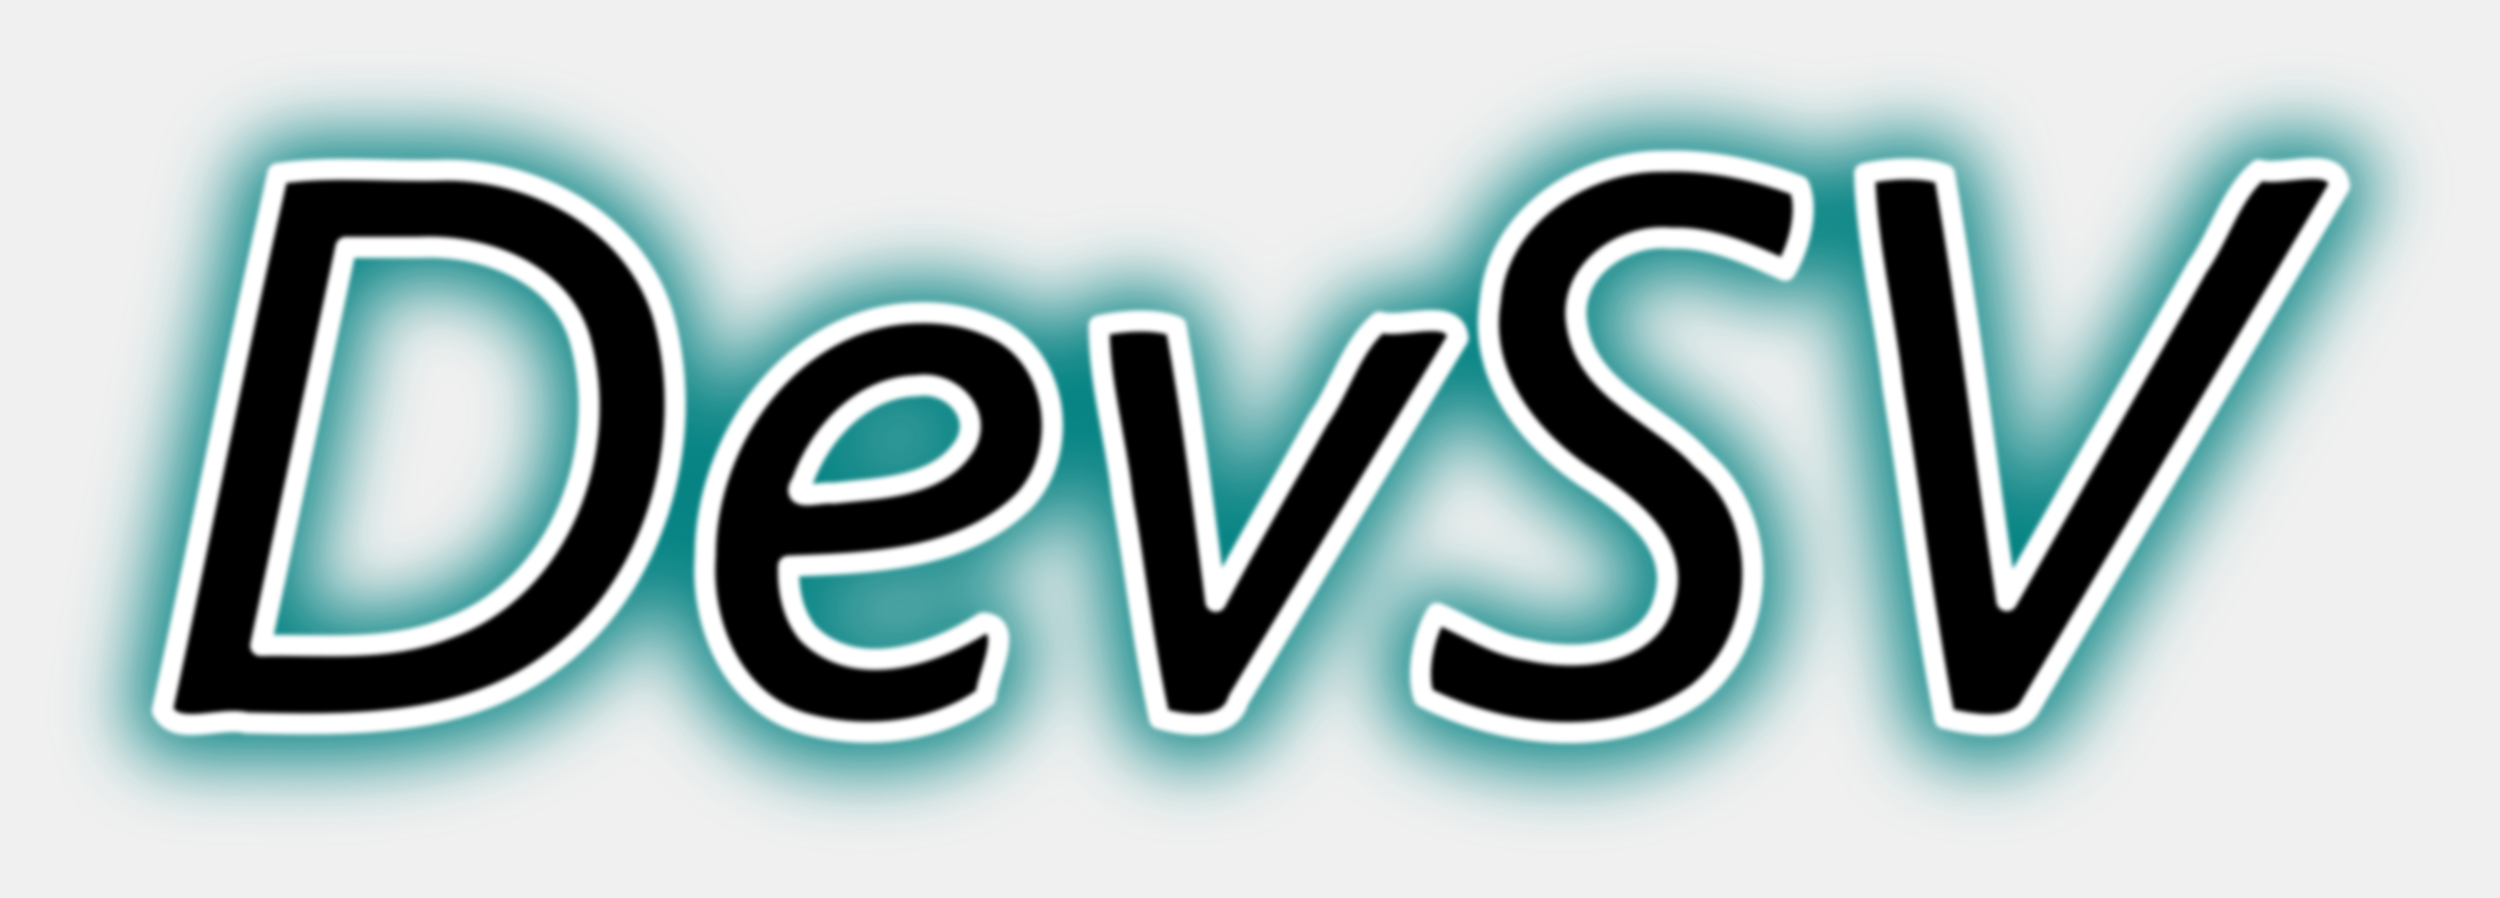
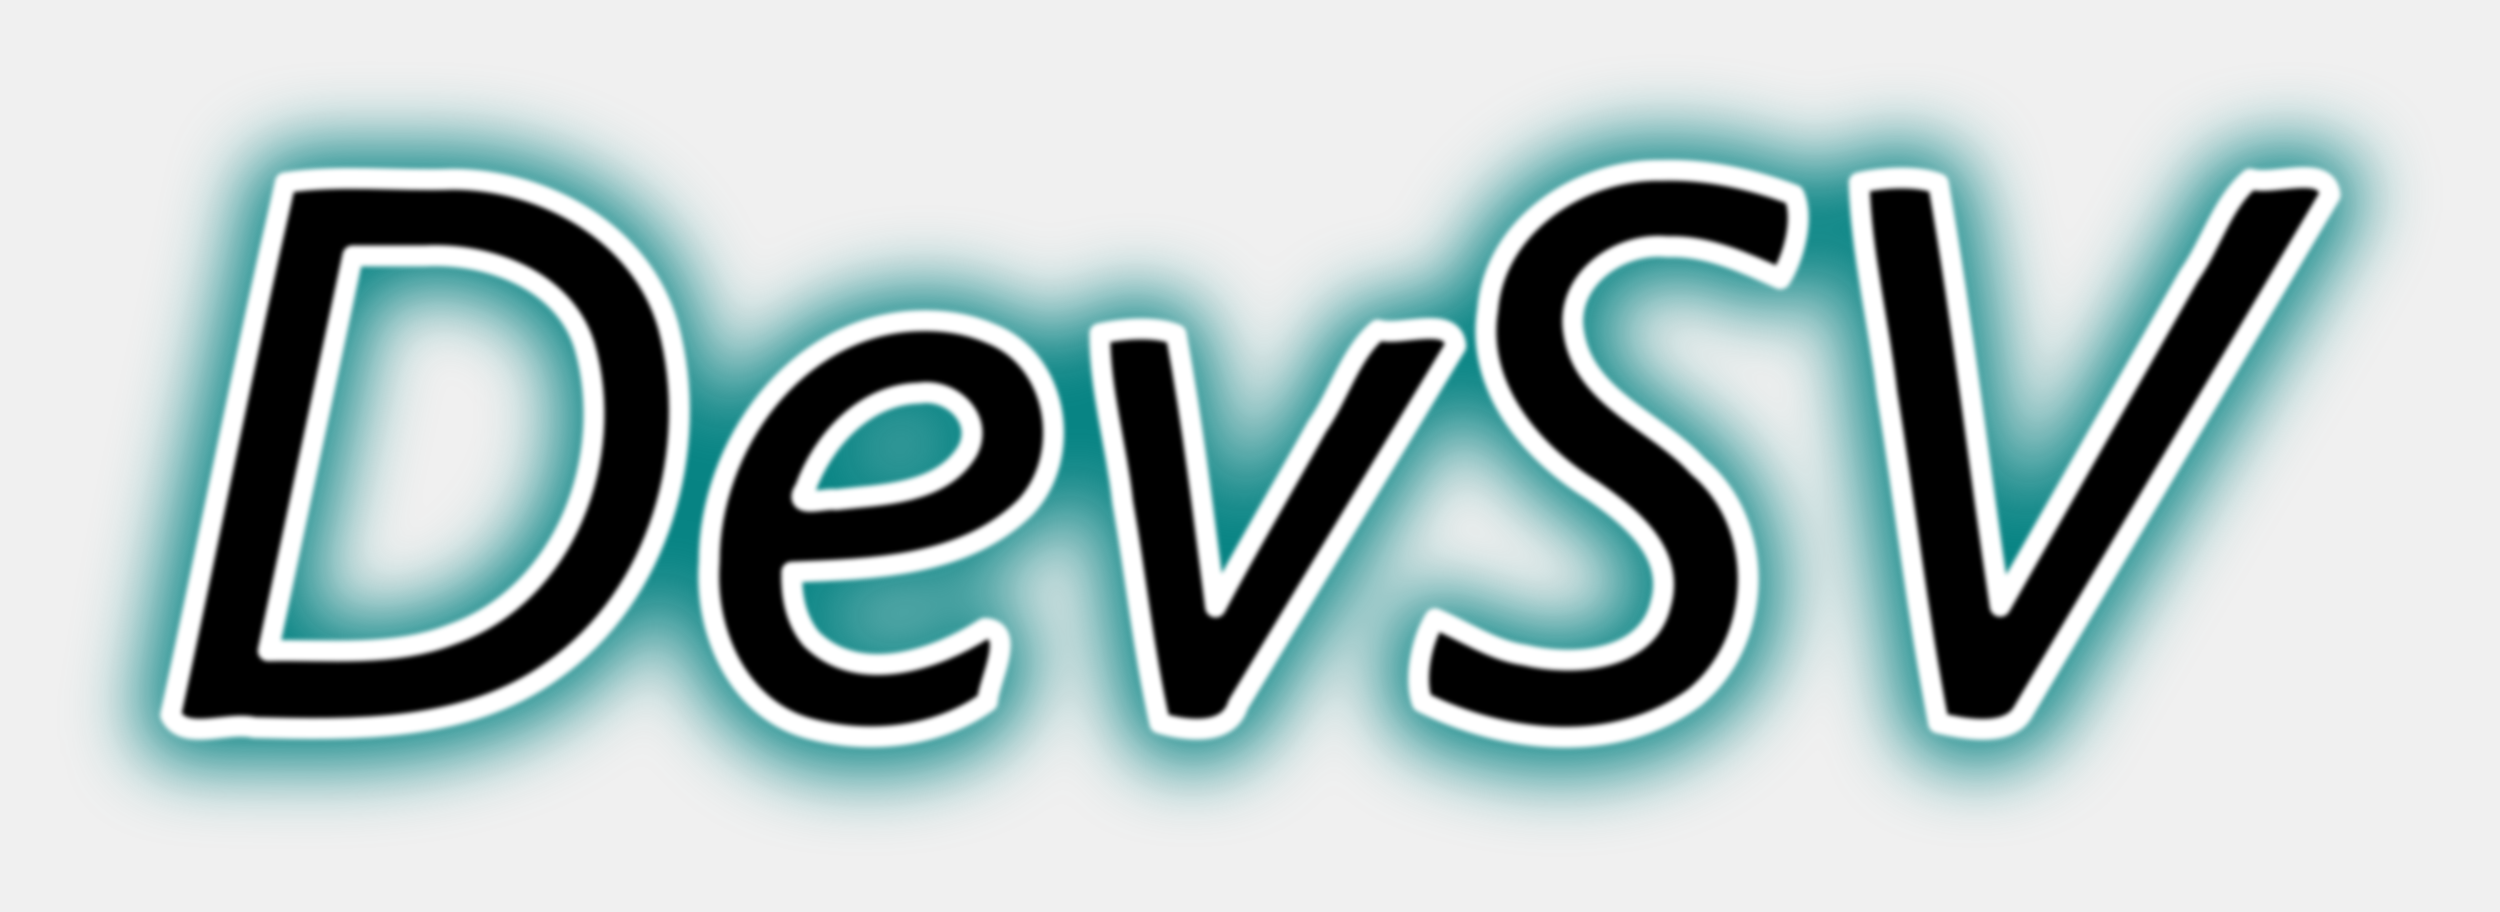
- <svg xmlns="http://www.w3.org/2000/svg" width="473.944" height="170.149">
+ <svg xmlns="http://www.w3.org/2000/svg" width="47.782" height="17.418">
  <defs>
    <filter color-interpolation-filters="sRGB" id="b">
      <feGaussianBlur stdDeviation=".39" />
    </filter>
    <filter id="a" x="-.04" width="1.08" y="-.156" height="1.311" color-interpolation-filters="sRGB">
      <feGaussianBlur stdDeviation="6.828" />
    </filter>
  </defs>
  <g font-size="144" font-style="italic" font-weight="700" letter-spacing="0" word-spacing="0" stroke-linecap="round" stroke-linejoin="round" font-family="Segoe UI">
-     <path d="M317.219 100.813c-17.398.324-34.05 14.171-36.75 31.062-6.357-1.865-13.96-1.029-19.719 2.031-6.447 5.842-8.237 14.87-13.44 21.66-3.041 5.352-6.083 10.705-9.122 16.059-1.813-12.502-1.851-26.063-7.25-37.656-6.943-4.392-17.74-4.452-23.593 1.571-1.415 1.907.786 11.29-.97 8.179-6.878-13.956-24.9-16.364-38.531-12.656-12.836 3.615-23.441 13.41-29.563 25.156.97-17.862-5.79-37.68-22.486-46.415-11.637-7.118-25.616-8.064-38.92-7.244-8.107.157-18.268-2.249-24.75 3.753-3.741 5.746-2.388 13.183-5.008 19.408-6.009 28.89-13.56 57.797-17.554 87.091 3.306 9.007 14.111 6.207 21.498 6.434 22.994 1.276 49.151-.202 66.626-16.934 5.926-5.656 10.735-12.452 14.157-19.906-1.783 18.646 12.872 38.773 32.531 38.438 11.389.856 24.68-1.143 32.188-10.563 2.447-6.586 5.93-16.781-2.063-21.031-8.403-2.745-14.41 6.64-22.656 6.125-4.486.276-9.966-1.48-11.625-6.094 17.324-.344 38.312-3.989 47.156-20.844 1.182-.794 1.86-8.048 2.277-5.204 4.112 16.372 3.924 33.658 8.848 49.705 2.66 8.197 14.3 7.97 20.75 4.53 7-4.56 8.633-13.632 13.707-19.937 9.828-16.236 19.901-32.336 29.418-48.75 4.867 14.091 18.223 22.087 29.313 30.75 3.902 4.27 3.302 12.635-3.157 13.844-10.776 3.934-21.104-3.092-30.781-6.531-8.158-.256-9.632 9.911-10.406 16.094-.685 7.44 5.337 13.404 12.406 14.375 19.33 7.286 45.49 5.123 57.688-13.5 10.454-16.589 4.052-40.377-12.607-50.359-6.231-4.949-16.978-10.096-15.487-19.61 3.782-8.714 15.763-7.508 23-4.25 4.998 2.556 13.768 6.364 16.531-1.063 1.792-3.427 3.094-7.174 3.281-11.062 5.555 32.216 8.727 64.883 15.344 96.937 7.965 9.335 25.587 6.01 29.725-5.684 18.025-32.008 38.076-62.983 55.837-95.066 2.95-7.864-6.696-13.21-13.437-11.344-6.811-.427-14.758 1.822-16.929 9.113a29419.472 29419.472 0 0 1-34.634 60.606c-3.38-21.88-4.854-44.32-10.337-65.726-6.307-6.026-16.971-5.053-24.006-1.024-1.318 1.8-1.885 5.254-2.281 6.188-2.358-7.271-11.638-7.94-18.032-9.625-5.335-.93-10.78-1.103-16.187-1.031zm-230.125 28.25c11.34-.214 23.399 8.362 22.75 20.593 2.511 19.809-12.505 41.874-33.344 42.531-5.097.638-10.25.418-15.375.438l13.594-63.469c4.125-.012 8.251.05 12.375-.093zm91.375 26.187c2.961-1.25 5.206 3.28 1.781 4.219-4.03 3.04-10.748 3.836-14.813 3.594 3.065-4.188 7.795-7.61 13.032-7.813z" style="line-height:125%;-inkscape-font-specification:Segoe UI Bold Italic" opacity=".97" fill="teal" stroke="teal" filter="url(#a)" transform="translate(-4.514 -75.908)" />
-     <path d="M320.063 106.469c-15.316-.265-31.723 10.446-33.063 26.625-2.363 14.57 8.14 27.226 19.813 34.406 7.135 4.868 16.094 11.959 13.28 21.781-2.623 11.199-16.918 11.993-26.03 9.813-6.24-.901-11.55-4.667-17.125-6.938-2.582 4.036-4.097 11.405-2.47 15.938 15.79 7.962 37.069 10.207 52-.813 13.286-10.757 14.03-33.098.75-44.219-7.735-8.667-21.828-12.948-23.75-25.562-1.763-10.054 8.626-17.404 17.876-16.438 7.674-.286 14.856 3.09 21.594 6.126 2.577-3.952 4.653-11.695 2.602-16.033-8.063-3.068-16.76-4.981-25.478-4.686zm-262.875 2.344c-7.817 33.732-14.518 67.864-21.907 101.75 2.48 5.192 11.053 1.115 15.969 2.406 19.32.448 40.499.946 56.969-10.844 20.46-14.262 28.567-42.43 22.156-66-5.126-17.683-23.477-27.912-41.125-27.969-10.614.388-21.711-.943-32.063.656zm300.812 0c.343 13.29 3.771 26.792 5.304 40.164 3.419 20.988 5.788 42.372 9.863 63.114 4.44 1.066 12.903 2.803 15.98-1.81l58.884-99.125c-.676-6.103-10.706-1.695-15.281-3.031-5.37 4.54-7.52 12.522-11.662 18.37-11.993 21.007-24.355 42.698-36.12 63.286-4.096-26.876-7.089-54.141-11.809-80.786-4.009-1.612-10.766-1.194-15.159-.182zm-274.125 14c12.194-.625 26.653 4.586 30.531 17.28 6.079 21.05-3.614 47.303-25.281 55-11.193 4.423-23.413 2.929-35.188 3.188l16.157-75.469h13.781zm94.094 12.406c-23.24.825-39.785 24.017-39.75 46.062-.985 12.987 5.157 27.75 18.531 31.719 11.432 3.311 24.98 2.013 34.647-4.999.244-3.945 5.702-13.734-.49-14.001-9.388 6.054-24.101 10.95-33.188 2-2.954-3.519-3.836-8.249-3.719-12.75 15.329-.614 33.038-.952 44.656-12.406 9.2-9.814 6.372-28.23-6.75-33.25-4.377-1.912-9.176-2.562-13.937-2.375zm34.906 2.437c-.052 10.652 3.187 21.515 4.369 32.245 2.494 14.021 3.936 28.45 7.088 42.215 4.519 1.376 13.088 2.714 14.992-3.536L280.906 140c-.58-6.054-10.417-1.728-14.875-3.031-5.364 4.544-7.489 12.54-11.617 18.396-6.424 11.54-13.22 22.881-19.414 34.541-2.283-17.347-4.313-34.984-7.528-52.068-3.95-1.66-10.28-1.128-14.597-.182zm-34.531 11.375c6.16-.993 12.527 4.996 9.187 11.125-5.02 8.282-16.524 8.269-25.094 9.25-2.141-.431-8.572 1.968-5.843-2.125 3.352-9.231 11.375-18.031 21.75-18.25z" style="line-height:125%;-inkscape-font-specification:Segoe UI Bold Italic" stroke="#fff" stroke-width="4" filter="url(#b)" transform="translate(-4.514 -75.908)" />
+     <path d="M317.219 100.813c-17.398.324-34.05 14.171-36.75 31.062-6.357-1.865-13.96-1.029-19.719 2.031-6.447 5.842-8.237 14.87-13.44 21.66-3.041 5.352-6.083 10.705-9.122 16.059-1.813-12.502-1.851-26.063-7.25-37.656-6.943-4.392-17.74-4.452-23.593 1.571-1.415 1.907.786 11.29-.97 8.179-6.878-13.956-24.9-16.364-38.531-12.656-12.836 3.615-23.441 13.41-29.563 25.156.97-17.862-5.79-37.68-22.486-46.415-11.637-7.118-25.616-8.064-38.92-7.244-8.107.157-18.268-2.249-24.75 3.753-3.741 5.746-2.388 13.183-5.008 19.408-6.009 28.89-13.56 57.797-17.554 87.091 3.306 9.007 14.111 6.207 21.498 6.434 22.994 1.276 49.151-.202 66.626-16.934 5.926-5.656 10.735-12.452 14.157-19.906-1.783 18.646 12.872 38.773 32.531 38.438 11.389.856 24.68-1.143 32.188-10.563 2.447-6.586 5.93-16.781-2.063-21.031-8.403-2.745-14.41 6.64-22.656 6.125-4.486.276-9.966-1.48-11.625-6.094 17.324-.344 38.312-3.989 47.156-20.844 1.182-.794 1.86-8.048 2.277-5.204 4.112 16.372 3.924 33.658 8.848 49.705 2.66 8.197 14.3 7.97 20.75 4.53 7-4.56 8.633-13.632 13.707-19.937 9.828-16.236 19.901-32.336 29.418-48.75 4.867 14.091 18.223 22.087 29.313 30.75 3.902 4.27 3.302 12.635-3.157 13.844-10.776 3.934-21.104-3.092-30.781-6.531-8.158-.256-9.632 9.911-10.406 16.094-.685 7.44 5.337 13.404 12.406 14.375 19.33 7.286 45.49 5.123 57.688-13.5 10.454-16.589 4.052-40.377-12.607-50.359-6.231-4.949-16.978-10.096-15.487-19.61 3.782-8.714 15.763-7.508 23-4.25 4.998 2.556 13.768 6.364 16.531-1.063 1.792-3.427 3.094-7.174 3.281-11.062 5.555 32.216 8.727 64.883 15.344 96.937 7.965 9.335 25.587 6.01 29.725-5.684 18.025-32.008 38.076-62.983 55.837-95.066 2.95-7.864-6.696-13.21-13.437-11.344-6.811-.427-14.758 1.822-16.929 9.113a29419.472 29419.472 0 0 1-34.634 60.606c-3.38-21.88-4.854-44.32-10.337-65.726-6.307-6.026-16.971-5.053-24.006-1.024-1.318 1.8-1.885 5.254-2.281 6.188-2.358-7.271-11.638-7.94-18.032-9.625-5.335-.93-10.78-1.103-16.187-1.031zm-230.125 28.25c11.34-.214 23.399 8.362 22.75 20.593 2.511 19.809-12.505 41.874-33.344 42.531-5.097.638-10.25.418-15.375.438l13.594-63.469c4.125-.012 8.251.05 12.375-.093zm91.375 26.187c2.961-1.25 5.206 3.28 1.781 4.219-4.03 3.04-10.748 3.836-14.813 3.594 3.065-4.188 7.795-7.61 13.032-7.813z" style="line-height:125%;-inkscape-font-specification:Segoe UI Bold Italic" opacity=".97" fill="teal" stroke="teal" filter="url(#a)" transform="matrix(.1 0 0 .1 -.267 -7.39)" />
+     <path d="M320.063 106.469c-15.316-.265-31.723 10.446-33.063 26.625-2.363 14.57 8.14 27.226 19.813 34.406 7.135 4.868 16.094 11.959 13.28 21.781-2.623 11.199-16.918 11.993-26.03 9.813-6.24-.901-11.55-4.667-17.125-6.938-2.582 4.036-4.097 11.405-2.47 15.938 15.79 7.962 37.069 10.207 52-.813 13.286-10.757 14.03-33.098.75-44.219-7.735-8.667-21.828-12.948-23.75-25.562-1.763-10.054 8.626-17.404 17.876-16.438 7.674-.286 14.856 3.09 21.594 6.126 2.577-3.952 4.653-11.695 2.602-16.033-8.063-3.068-16.76-4.981-25.478-4.686zm-262.875 2.344c-7.817 33.732-14.518 67.864-21.907 101.75 2.48 5.192 11.053 1.115 15.969 2.406 19.32.448 40.499.946 56.969-10.844 20.46-14.262 28.567-42.43 22.156-66-5.126-17.683-23.477-27.912-41.125-27.969-10.614.388-21.711-.943-32.063.656zm300.812 0c.343 13.29 3.771 26.792 5.304 40.164 3.419 20.988 5.788 42.372 9.863 63.114 4.44 1.066 12.903 2.803 15.98-1.81l58.884-99.125c-.676-6.103-10.706-1.695-15.281-3.031-5.37 4.54-7.52 12.522-11.662 18.37-11.993 21.007-24.355 42.698-36.12 63.286-4.096-26.876-7.089-54.141-11.809-80.786-4.009-1.612-10.766-1.194-15.159-.182zm-274.125 14c12.194-.625 26.653 4.586 30.531 17.28 6.079 21.05-3.614 47.303-25.281 55-11.193 4.423-23.413 2.929-35.188 3.188l16.157-75.469h13.781zm94.094 12.406c-23.24.825-39.785 24.017-39.75 46.062-.985 12.987 5.157 27.75 18.531 31.719 11.432 3.311 24.98 2.013 34.647-4.999.244-3.945 5.702-13.734-.49-14.001-9.388 6.054-24.101 10.95-33.188 2-2.954-3.519-3.836-8.249-3.719-12.75 15.329-.614 33.038-.952 44.656-12.406 9.2-9.814 6.372-28.23-6.75-33.25-4.377-1.912-9.176-2.562-13.937-2.375zm34.906 2.437c-.052 10.652 3.187 21.515 4.369 32.245 2.494 14.021 3.936 28.45 7.088 42.215 4.519 1.376 13.088 2.714 14.992-3.536L280.906 140c-.58-6.054-10.417-1.728-14.875-3.031-5.364 4.544-7.489 12.54-11.617 18.396-6.424 11.54-13.22 22.881-19.414 34.541-2.283-17.347-4.313-34.984-7.528-52.068-3.95-1.66-10.28-1.128-14.597-.182zm-34.531 11.375c6.16-.993 12.527 4.996 9.187 11.125-5.02 8.282-16.524 8.269-25.094 9.25-2.141-.431-8.572 1.968-5.843-2.125 3.352-9.231 11.375-18.031 21.75-18.25z" style="line-height:125%;-inkscape-font-specification:Segoe UI Bold Italic" stroke="#fff" stroke-width="4" filter="url(#b)" transform="matrix(.1 0 0 .1 -.267 -7.39)" />
  </g>
</svg>
